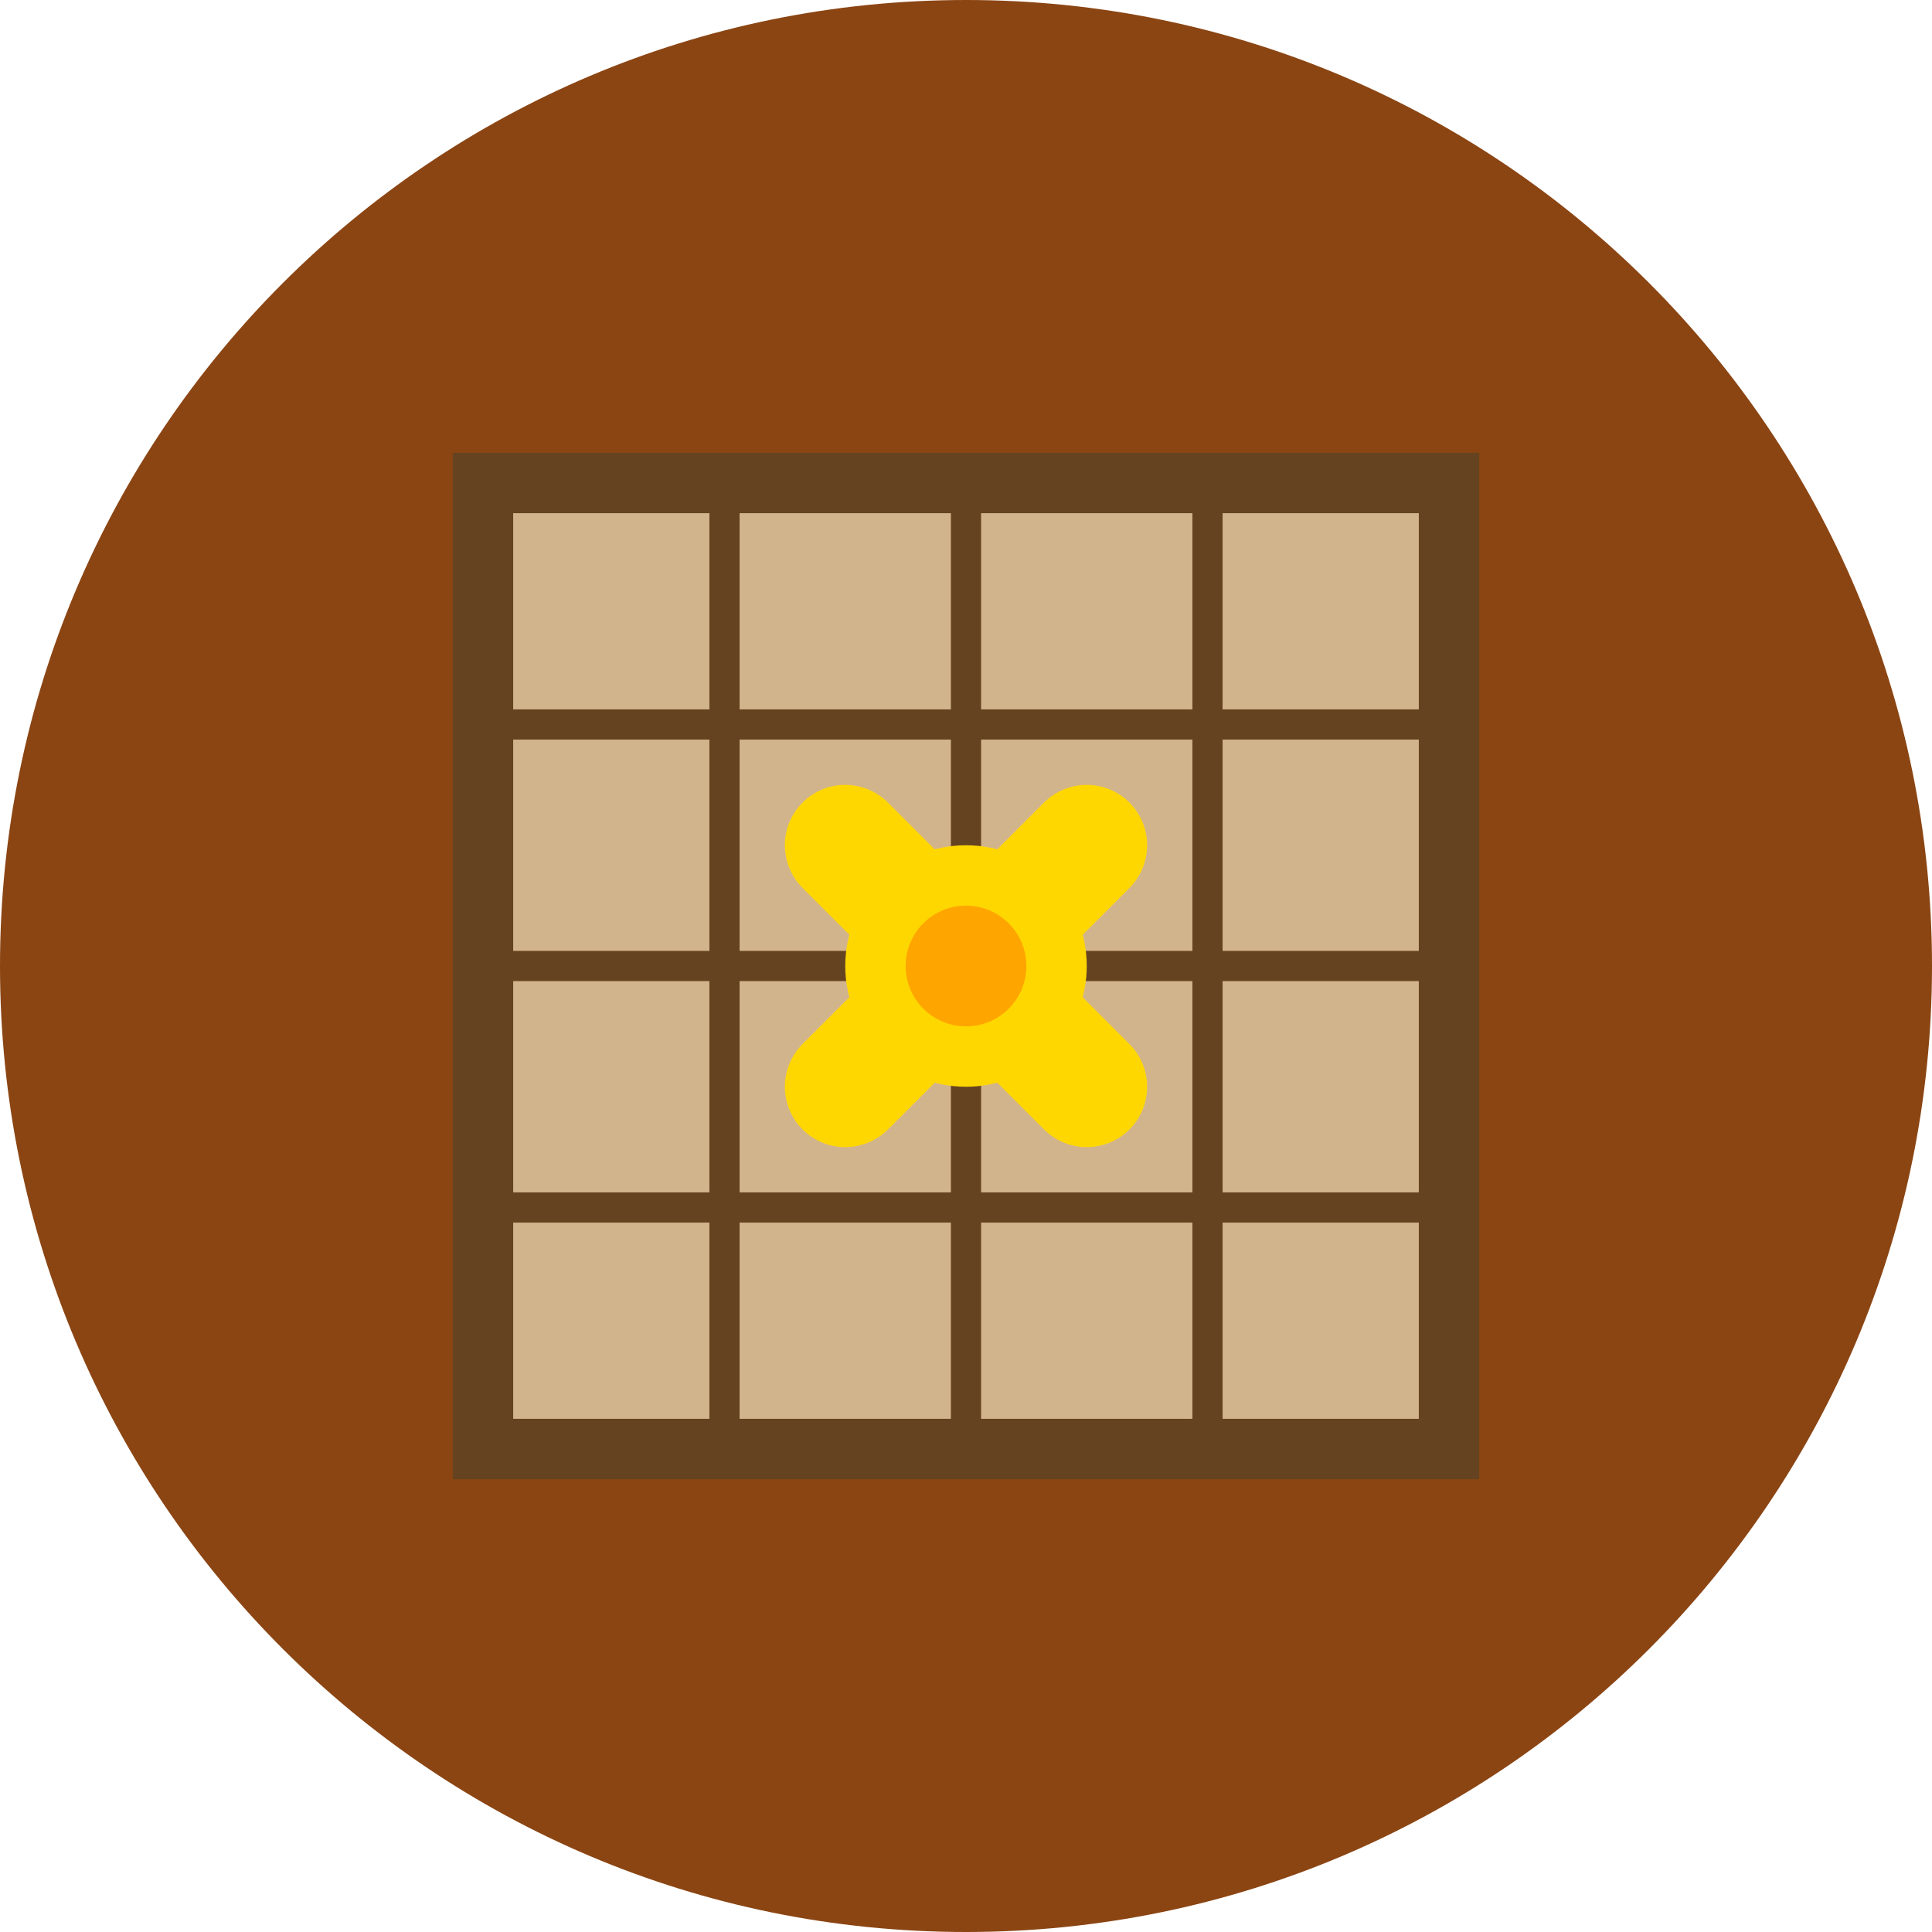
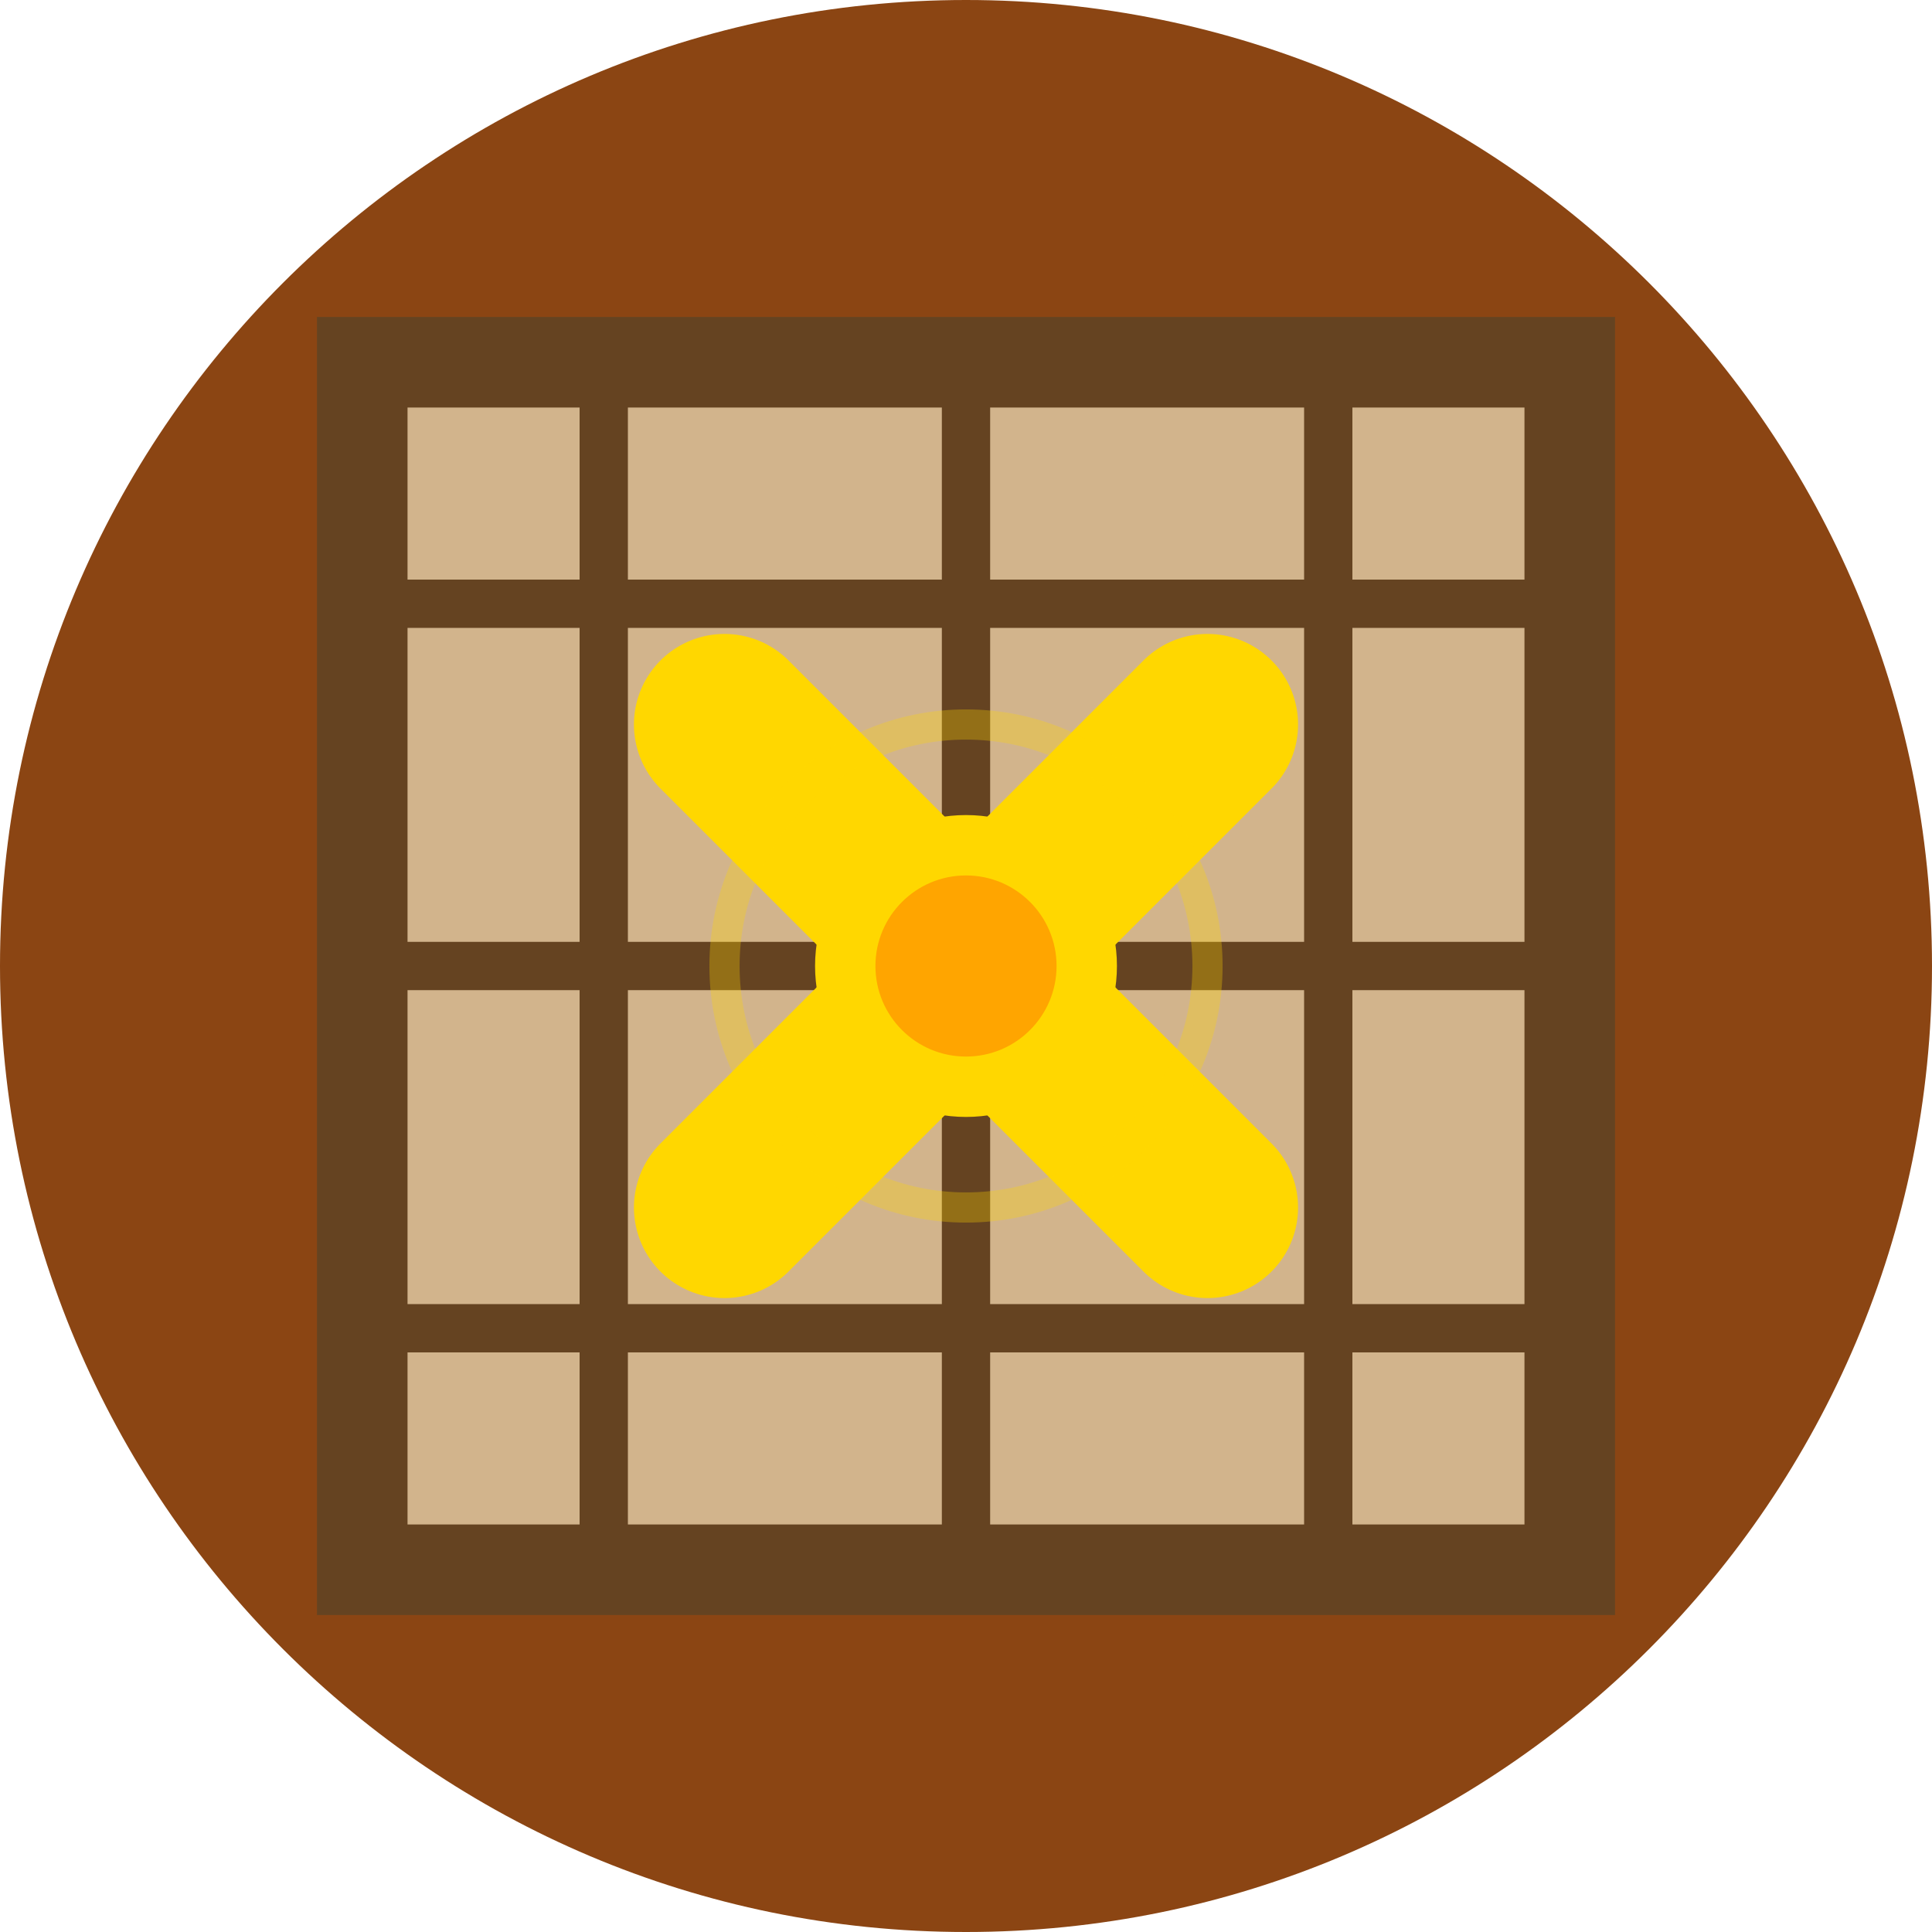
<svg xmlns="http://www.w3.org/2000/svg" width="32" height="32" viewBox="0 0 32 32" fill="none">
  <circle cx="16" cy="16" r="16" fill="#8B4513" />
-   <path d="M8 8h16v16H8z" fill="#D2B48C" stroke="#654321" stroke-width="1" />
-   <line x1="12" y1="8" x2="12" y2="24" stroke="#654321" stroke-width="0.5" />
-   <line x1="16" y1="8" x2="16" y2="24" stroke="#654321" stroke-width="0.5" />
-   <line x1="20" y1="8" x2="20" y2="24" stroke="#654321" stroke-width="0.5" />
-   <line x1="8" y1="12" x2="24" y2="12" stroke="#654321" stroke-width="0.5" />
-   <line x1="8" y1="16" x2="24" y2="16" stroke="#654321" stroke-width="0.5" />
-   <line x1="8" y1="20" x2="24" y2="20" stroke="#654321" stroke-width="0.5" />
-   <line x1="14" y1="14" x2="18" y2="18" stroke="#FFD700" stroke-width="2" stroke-linecap="round" />
-   <line x1="18" y1="14" x2="14" y2="18" stroke="#FFD700" stroke-width="2" stroke-linecap="round" />
-   <circle cx="16" cy="16" r="2" fill="#FFD700" />
-   <circle cx="16" cy="16" r="1" fill="#FFA500" />
+   <path d="M6 6h20v20H6z" fill="#D2B48C" stroke="#654321" stroke-width="1.5" />
+   <line x1="10" y1="6" x2="10" y2="26" stroke="#654321" stroke-width="0.8" />
+   <line x1="16" y1="6" x2="16" y2="26" stroke="#654321" stroke-width="0.8" />
+   <line x1="22" y1="6" x2="22" y2="26" stroke="#654321" stroke-width="0.8" />
+   <line x1="6" y1="10" x2="26" y2="10" stroke="#654321" stroke-width="0.8" />
+   <line x1="6" y1="16" x2="26" y2="16" stroke="#654321" stroke-width="0.8" />
+   <line x1="6" y1="22" x2="26" y2="22" stroke="#654321" stroke-width="0.8" />
+   <line x1="12" y1="12" x2="20" y2="20" stroke="#FFD700" stroke-width="3" stroke-linecap="round" />
+   <line x1="20" y1="12" x2="12" y2="20" stroke="#FFD700" stroke-width="3" stroke-linecap="round" />
+   <circle cx="16" cy="16" r="2.5" fill="#FFD700" />
+   <circle cx="16" cy="16" r="1.5" fill="#FFA500" />
+   <circle cx="16" cy="16" r="4" fill="none" stroke="#FFD700" stroke-width="0.5" opacity="0.3" />
</svg>
